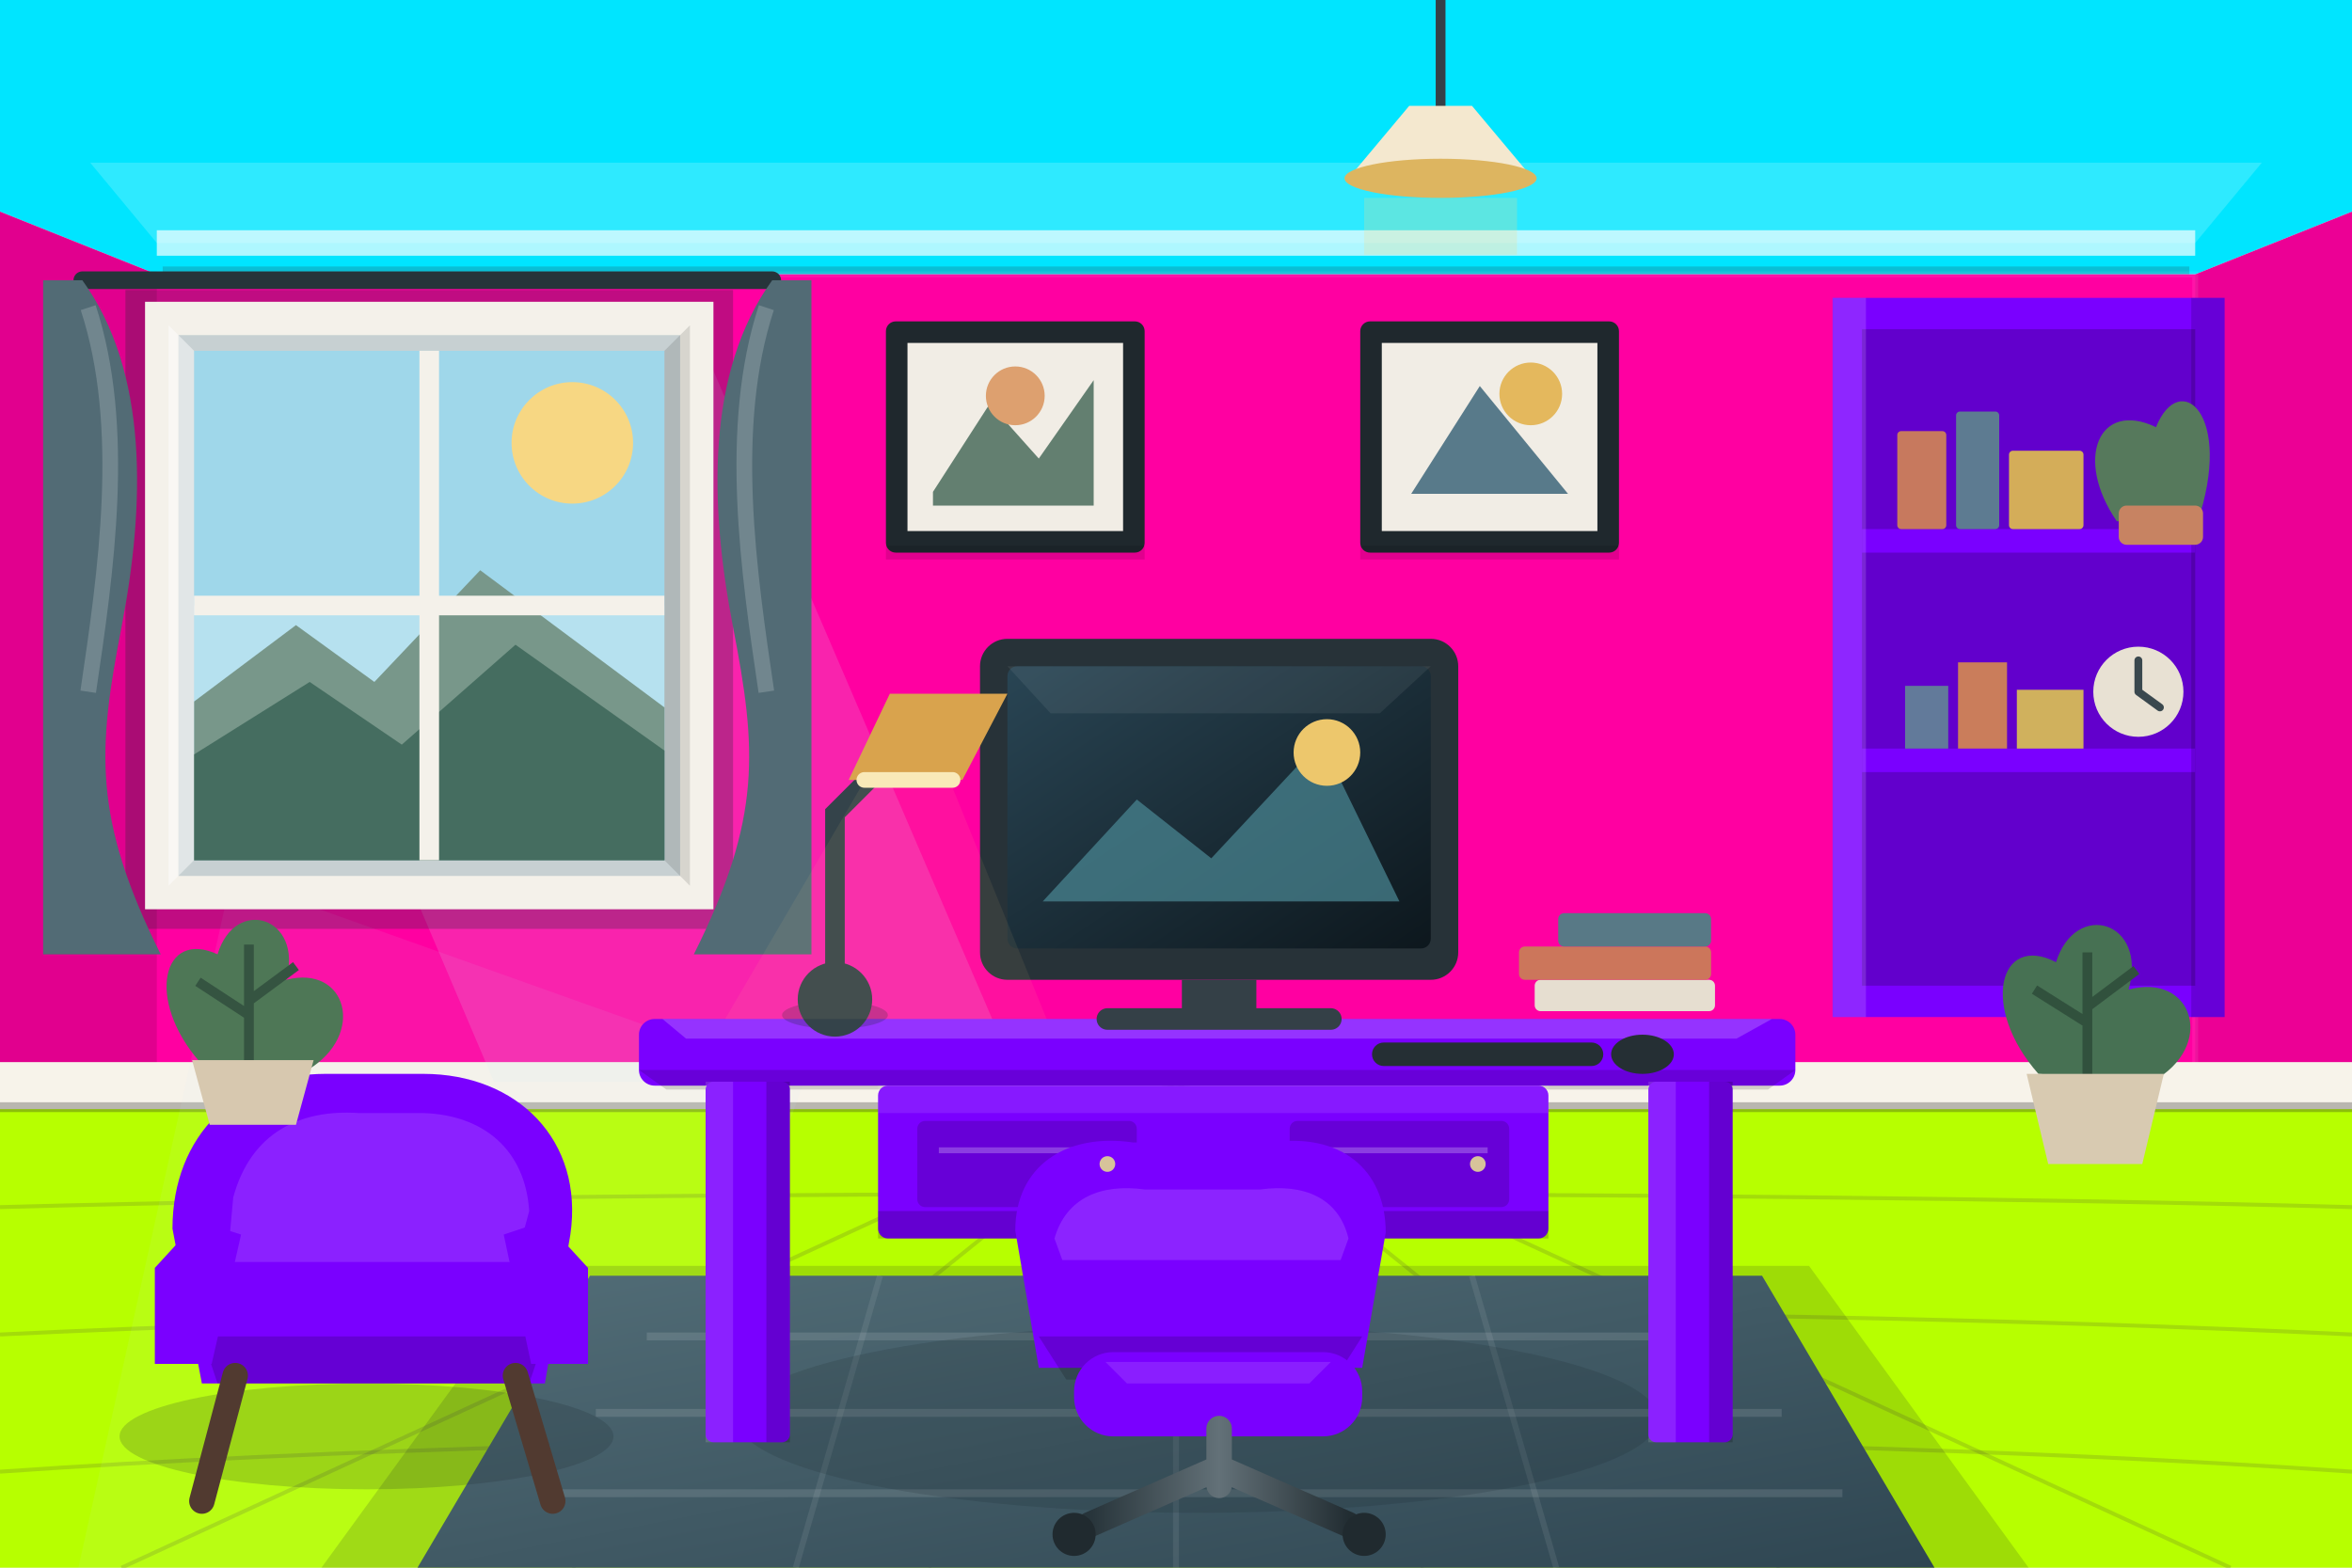
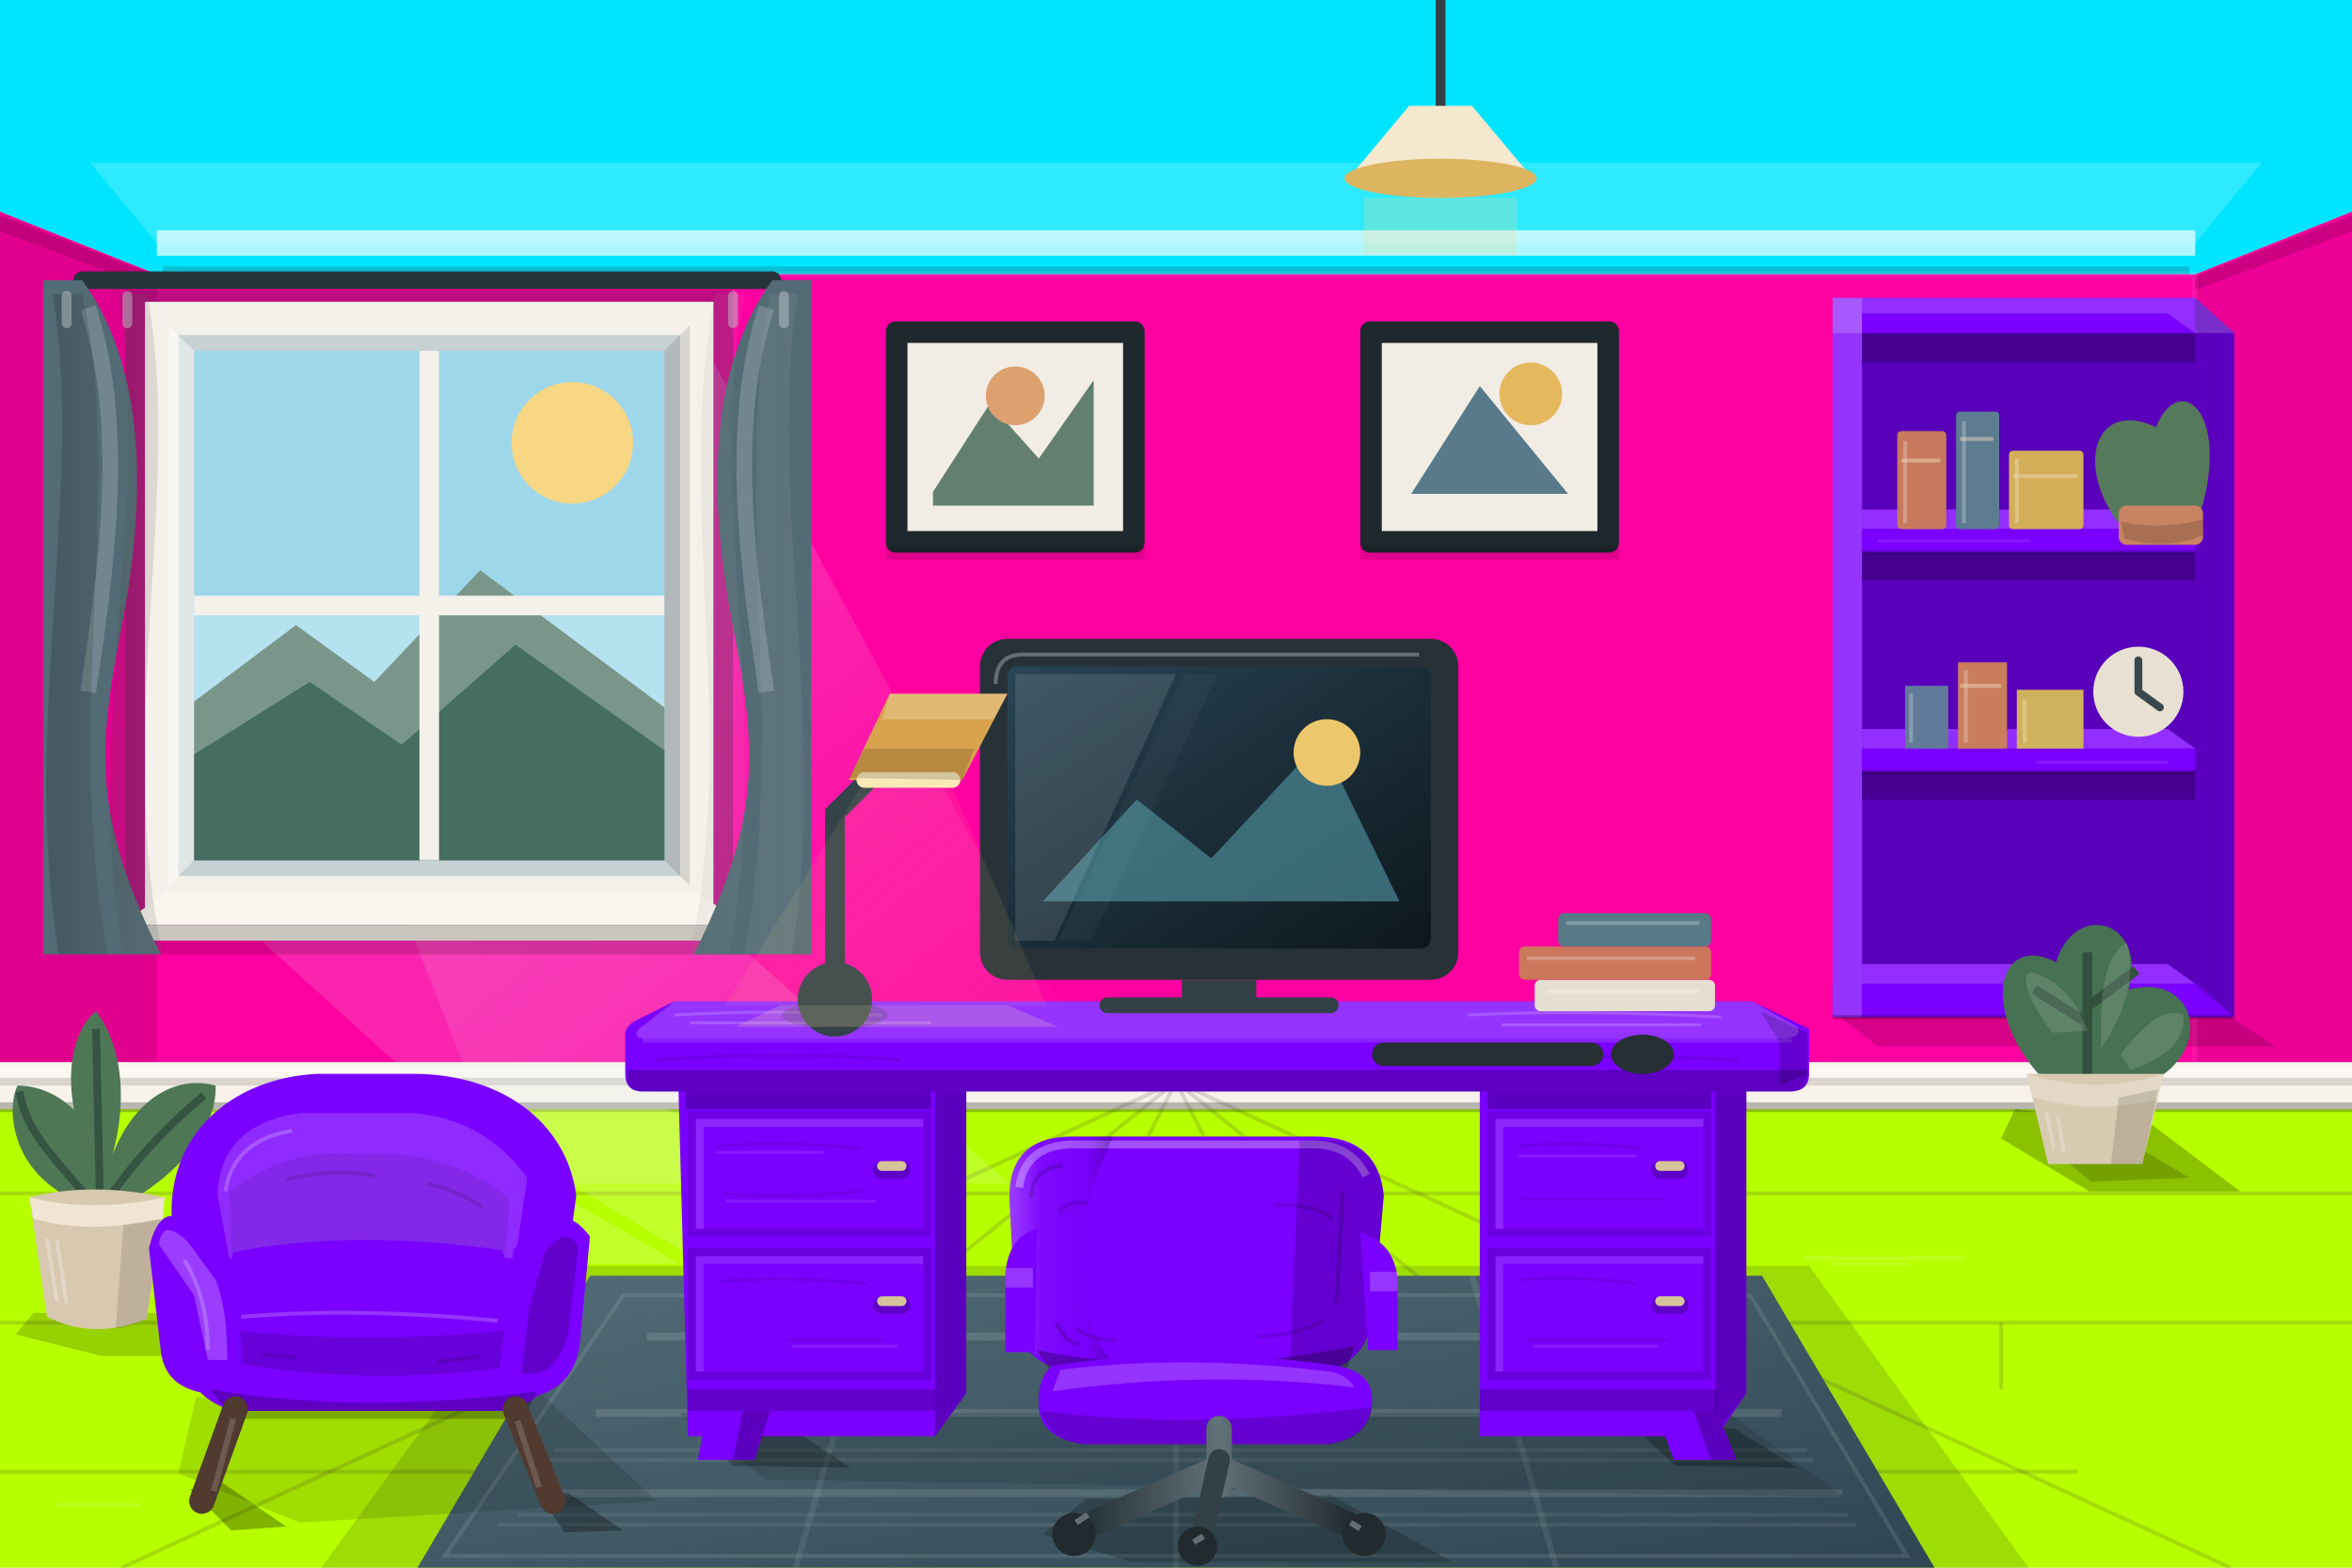
<svg xmlns="http://www.w3.org/2000/svg" width="1200" height="800" viewBox="0 0 1200 800">
  <defs>
    <linearGradient id="study-window-sky" x1="0" y1="0" x2="0" y2="1">
      <stop offset="0" stop-color="#9FD7EA" />
      <stop offset="1" stop-color="#DCEFF1" />
    </linearGradient>
    <linearGradient id="study-rug" x1="0" y1="0" x2="1" y2="1">
      <stop offset="0" stop-color="#526D77" />
      <stop offset="1" stop-color="#2F4652" />
    </linearGradient>
    <linearGradient id="study-screen" x1="0" y1="0" x2="1" y2="1">
      <stop offset="0" stop-color="#294554" />
      <stop offset="1" stop-color="#0D171D" />
    </linearGradient>
    <linearGradient id="study-metal" x1="0" y1="0" x2="1" y2="0">
      <stop offset="0" stop-color="#27343A" />
      <stop offset=".5" stop-color="#637178" />
      <stop offset="1" stop-color="#222D32" />
    </linearGradient>
+     <linearGradient id="study-daylight-falloff" x1="0" y1="0" x2="1" y2="1">
+       <stop offset="0" stop-color="#E6F5FA" stop-opacity=".29" />
+       <stop offset="1" stop-color="#E6F5FA" stop-opacity="0" />
+     </linearGradient>
+     <linearGradient id="study-curtain-volume" x1="0" y1="0" x2="1" y2="0">
+       <stop offset="0" stop-color="#000000" stop-opacity=".18" />
+       <stop offset=".35" stop-color="#FFFFFF" stop-opacity=".17" />
+       <stop offset=".7" stop-color="#000000" stop-opacity=".17" />
+       <stop offset="1" stop-color="#FFFFFF" stop-opacity=".06" />
+     </linearGradient>
+     <linearGradient id="study-upholstery-volume" x1="0" y1="0" x2="1" y2="0">
+       <stop offset="0" stop-color="#FFFFFF" stop-opacity=".24" />
+       <stop offset=".3" stop-color="#FFFFFF" stop-opacity=".04" />
+       <stop offset=".75" stop-color="#000000" stop-opacity=".02" />
+       <stop offset="1" stop-color="#000000" stop-opacity=".25" />
+     </linearGradient>
  </defs>
-   <g id="study-room-shell">
+   <g id="study-architecture-depth">
    <g id="surface-ceiling">
      <path d="M0 0H1200V108L1120 140H80L0 108Z" fill="#00E5FF" />
    </g>
    <path d="M46 83H1154L1120 124H80Z" fill="#FFFFFF" fill-opacity=".18" />
    <path d="M80 124H1120" stroke="#FFFFFF" stroke-opacity=".68" stroke-width="13" />
    <path d="M83 138H1117" stroke="#2B3940" stroke-opacity=".22" stroke-width="4" />
    <g id="surface-wall">
      <path d="M0 108L80 140H1120L1200 108V552H0Z" fill="#FF00A1" />
    </g>
    <path d="M0 108L80 140V552H0Z" fill="#000000" fill-opacity=".12" />
    <path d="M1200 108L1120 140V552H1200Z" fill="#000000" fill-opacity=".075" />
    <path d="M80 140H1120V552" fill="none" stroke="#FFFFFF" stroke-opacity=".08" stroke-width="3" />
    <g id="surface-floor">
      <path d="M0 552H1200V800H0Z" fill="#B7FF00" />
    </g>
    <path d="M0 542H1200V566H0Z" fill="#F7F3EA" />
    <path d="M0 565H1200" stroke="#2B2725" stroke-opacity=".30" stroke-width="5" />
    <g fill="none" stroke="#4A403A" stroke-opacity=".18" stroke-width="2">
      <path d="M600 552L62 800" />
      <path d="M600 552L292 800" />
      <path d="M600 552L474 800" />
      <path d="M600 552L726 800" />
      <path d="M600 552L908 800" />
      <path d="M600 552L1138 800" />
-       <path d="M0 616C330 607 870 607 1200 616" />
-       <path d="M0 681C330 665 870 665 1200 681" />
-       <path d="M0 751C330 728 870 728 1200 751" />
-     </g>
-   </g>
-   <path d="M88 166H354L520 552H252Z" fill="#D9EEF4" fill-opacity=".15" />
-   <path d="M118 448L410 552L324 800H40Z" fill="#CDE7EE" fill-opacity=".08" />
+       <path d="M0 609H1200M0 675H1200M0 751H1060" />
+       <path d="M183 609V640M361 675V710M831 609V637M1021 675V709" />
+     </g>
+     <path d="M0 544H1200V550H0Z" fill="#FFFFFF" fill-opacity=".45" />
+     <path d="M0 550H1200V554H0Z" fill="#000000" fill-opacity=".12" />
+     <path d="M16 583L159 583M58 586L131 586M920 642L1003 642M934 645L974 645M29 768L72 768" fill="none" stroke="#FFFFFF" stroke-opacity=".12" stroke-width="2" />
+     <path d="M0 110L80 141V148L0 118ZM1120 141L1200 110V118L1120 148Z" fill="#000000" fill-opacity=".14" />
+   </g>
+   <g id="study-daylight">
+     <path d="M88 166H354L557 542H236Z" fill="url(#study-daylight-falloff)" />
+     <path d="M99 449L339 449L515 604L270 604Z" fill="#E6F5FA" fill-opacity=".15" />
+     <path d="M98 566H211L347 645H189ZM227 566H341L481 645H359Z" fill="#FFFFFF" fill-opacity=".17" />
+     <path d="M205 659L331 659L540 800H369ZM347 659L474 659L691 800H522Z" fill="#E0F1F6" fill-opacity=".11" />
+   </g>
  <g id="study-window">
    <path d="M64 148H374V474H64Z" fill="#1E2C33" fill-opacity=".28" />
    <path d="M74 154H364V464H74Z" fill="#F4F1EA" />
    <path d="M91 171H347V447H91Z" fill="#C7D0D2" />
    <path d="M99 179H339V439H99Z" fill="#9FD7EA" />
    <path d="M99 309H339V439H99Z" fill="#FFFFFF" fill-opacity=".24" />
    <circle cx="292" cy="226" r="31" fill="#F7D783" />
    <path d="M99 358L151 319L191 348L245 291L339 361V439H99Z" fill="#78978A" />
    <path d="M99 385L158 348L205 380L263 329L339 383V439H99Z" fill="#456D60" />
    <path d="M219 179V439M99 309H339" stroke="#F4F1EA" stroke-width="10" />
    <path d="M86 166L99 179V439L86 452Z" fill="#FFFFFF" fill-opacity=".46" />
    <path d="M352 166L339 179V439L352 452Z" fill="#000000" fill-opacity=".12" />
+     <path d="M85 455H355L380 472H62Z" fill="#F9F6EE" />
+     <path d="M62 472H380V480H62Z" fill="#C8C6BE" />
+     <path d="M62 480H380L390 487H72Z" fill="#000000" fill-opacity=".16" />
    <path d="M42 143H394" stroke="#26343A" stroke-width="9" stroke-linecap="round" />
    <path d="M42 143C76 190 74 258 62 320S47 417 82 487H22V143Z" fill="#526B75" />
    <path d="M394 143C360 190 362 258 374 320S389 417 354 487H414V143Z" fill="#526B75" />
    <path d="M45 157C65 218 54 292 45 353M391 157C371 218 382 292 391 353" fill="none" stroke="#FFFFFF" stroke-opacity=".18" stroke-width="8" />
+     <path d="M27 150H42C64 251 32 366 55 487H30C11 370 43 250 27 150ZM60 150H75C94 247 58 370 83 487H63C42 375 79 247 60 150ZM365 150H380C359 251 395 366 372 487H352C377 373 344 252 365 150ZM393 150H407C391 250 423 370 404 487H380C401 369 374 249 393 150Z" fill="url(#study-curtain-volume)" />
+     <path d="M34 151V165M65 151V165M374 151V165M400 151V165" stroke="#BBC9CA" stroke-opacity=".48" stroke-width="5" stroke-linecap="round" />
  </g>
  <g id="study-wall-art">
    <rect x="452" y="164" width="132" height="118" rx="5" fill="#1F282D" />
    <rect x="463" y="175" width="110" height="96" fill="#F1EDE5" />
    <path d="M476 251L505 206L530 234L558 194V258H476Z" fill="#637F70" />
    <circle cx="518" cy="202" r="15" fill="#DDA06F" />
    <rect x="694" y="164" width="132" height="118" rx="5" fill="#1F282D" />
    <rect x="705" y="175" width="110" height="96" fill="#F1EDE5" />
    <path d="M720 252L755 197L800 252Z" fill="#587A8A" />
    <circle cx="781" cy="201" r="16" fill="#E4B85D" />
    <path d="M452 282H584M694 282H826" stroke="#000000" stroke-opacity=".12" stroke-width="7" />
  </g>
+   <g id="study-floor-planter">
+     <path d="M17 670H79L121 692H52L8 681Z" fill="#000000" fill-opacity=".18" />
+     <path d="M45 615C5 602 3 565 9 554C34 554 54 579 52 603C30 566 33 529 49 516C66 539 64 573 54 600C64 562 89 548 110 554C111 580 83 606 58 617Z" fill="#4E7756" />
+     <path d="M49 616C26 589 13 577 10 557M51 614L49 525M53 615Q74 584 104 559" fill="none" stroke="#355441" stroke-width="4" />
+     <path d="M15 611Q47 603 84 611L75 673Q48 684 24 672Z" fill="#D7C8AF" />
+     <path d="M15 611Q47 619 84 611L83 622Q46 630 17 622Z" fill="#F0E5D2" />
+     <path d="M63 625L82 622L75 673Q65 678 59 678Z" fill="#000000" fill-opacity=".12" />
+     <path d="M24 632L29 664M29 633L34 665" stroke="#FFFFFF" stroke-opacity=".28" stroke-width="2" />
+   </g>
  <g id="study-rug-underlay">
    <path d="M276 646H923L1035 800H164Z" fill="#1B252B" fill-opacity=".16" />
    <path d="M301 651H899L987 800H213Z" fill="url(#study-rug)" />
    <path d="M330 682H881M304 721H909M276 762H940" stroke="#FFFFFF" stroke-opacity=".12" stroke-width="4" />
    <path d="M449 651L406 800M600 651V800M751 651L794 800" stroke="#FFFFFF" stroke-opacity=".08" stroke-width="3" />
-     <ellipse cx="611" cy="724" rx="235" ry="48" fill="#182228" fill-opacity=".16" />
-     <ellipse cx="187" cy="733" rx="126" ry="27" fill="#182228" fill-opacity=".18" />
+     <path d="M318 661H893L973 794H227Z" fill="none" stroke="#D9E2DF" stroke-opacity=".13" stroke-width="2" />
+     <path d="M283 740H922M274 745H925M264 773H943M254 778H947" stroke="#FFFFFF" stroke-opacity=".075" stroke-width="2" />
+   </g>
+   <g id="study-contact-shadows">
+     <path d="M346 721L882 721L941 764L391 755Z" fill="#000000" fill-opacity=".12" />
+     <path d="M356 729L404 729L434 749L374 748ZM834 729L885 729L917 749L855 748Z" fill="#000000" fill-opacity=".25" />
+     <path d="M100 713L277 712L335 766L153 777L91 752Z" fill="#000000" fill-opacity=".13" />
+     <path d="M97 760L114 757L146 779L118 781ZM274 761L290 762L318 781L288 782Z" fill="#000000" fill-opacity=".30" />
+     <path d="M554 765L679 763L741 797H577L532 783Z" fill="#000000" fill-opacity=".20" />
+     <path d="M1028 566L1098 574L1143 608L1066 608L1021 581Z" fill="#000000" fill-opacity=".24" />
+     <path d="M1043 584L1095 588L1117 601L1067 603Z" fill="#000000" fill-opacity=".17" />
+     <path d="M936 517H1135L1161 534H958Z" fill="#000000" fill-opacity=".16" />
  </g>
  <g id="surface-furniture">
-     <path d="M935 152H1135V519H935Z" fill="#7A00FF" />
-     <path d="M950 168H1120V503H950Z" fill="#000000" fill-opacity=".20" />
-     <path d="M950 270H1120V282H950ZM950 382H1120V394H950Z" fill="#7A00FF" />
-     <path d="M935 152H952V519H935Z" fill="#FFFFFF" fill-opacity=".15" />
-     <path d="M1118 152H1135V519H1118Z" fill="#000000" fill-opacity=".16" />
-     <rect x="326" y="520" width="590" height="34" rx="8" fill="#7A00FF" />
-     <path d="M338 520H904L886 530H350Z" fill="#FFFFFF" fill-opacity=".20" />
-     <path d="M326 546H916L902 556H340Z" fill="#000000" fill-opacity=".15" />
-     <rect x="448" y="554" width="342" height="78" rx="5" fill="#7A00FF" />
-     <path d="M448 554H790V568H448Z" fill="#FFFFFF" fill-opacity=".10" />
-     <path d="M448 618H790V632H448Z" fill="#000000" fill-opacity=".18" />
-     <rect x="360" y="552" width="43" height="184" rx="4" fill="#7A00FF" />
-     <path d="M360 552H374V736H360Z" fill="#FFFFFF" fill-opacity=".13" />
-     <path d="M391 552H403V736H391Z" fill="#000000" fill-opacity=".18" />
-     <rect x="841" y="552" width="43" height="184" rx="4" fill="#7A00FF" />
-     <path d="M841 552H855V736H841Z" fill="#FFFFFF" fill-opacity=".13" />
-     <path d="M872 552H884V736H872Z" fill="#000000" fill-opacity=".18" />
-     <rect x="468" y="572" width="112" height="44" rx="4" fill="#000000" fill-opacity=".16" />
-     <rect x="658" y="572" width="112" height="44" rx="4" fill="#000000" fill-opacity=".16" />
-     <path d="M479 587H569M669 587H759" stroke="#FFFFFF" stroke-opacity=".24" stroke-width="3" />
-     <path d="M518 628C518 595 544 578 578 583H649C683 578 707 596 707 629L695 698H530Z" fill="#7A00FF" />
-     <path d="M538 632C544 611 562 604 584 607H643C665 604 683 611 688 632L684 643H542Z" fill="#FFFFFF" fill-opacity=".14" />
-     <path d="M530 682H695L681 704H544Z" fill="#000000" fill-opacity=".17" />
-     <rect x="548" y="690" width="147" height="43" rx="20" fill="#7A00FF" />
-     <path d="M564 695H679L668 706H575Z" fill="#FFFFFF" fill-opacity=".12" />
-     <path d="M88 627C88 579 121 548 166 548H216C264 548 298 582 291 630L278 706H103Z" fill="#7A00FF" />
-     <path d="M119 611C128 578 153 566 183 568H216C247 569 268 587 270 618L263 644H116Z" fill="#FFFFFF" fill-opacity=".13" />
-     <path d="M103 682H278L270 706H111Z" fill="#000000" fill-opacity=".17" />
-     <path d="M101 623L79 647V696H108L123 630ZM278 623L300 647V696H271L257 630Z" fill="#7A00FF" />
+     <g id="study-editable-shelving">
+       <path d="M935 152H1120L1140 170V519H935Z" fill="#7A00FF" />
+       <path d="M950 170H1120V502H950Z" fill="#000000" fill-opacity=".27" />
+       <path d="M950 170H1120V185H950ZM950 282H1120V296H950ZM950 394H1120V408H950Z" fill="#000000" fill-opacity=".22" />
+       <path d="M950 260H1106L1120 270H950ZM950 372H1106L1120 382H950ZM950 492H1106L1120 502H950Z" fill="#7A00FF" />
+       <path d="M950 260H1106L1120 270H950ZM950 372H1106L1120 382H950ZM950 492H1106L1120 502H950Z" fill="#FFFFFF" fill-opacity=".18" />
+       <path d="M950 270H1120V282H950ZM950 382H1120V394H950ZM935 502H1140V519H935Z" fill="#7A00FF" />
+       <path d="M935 152H950V519H935Z" fill="#FFFFFF" fill-opacity=".20" />
+       <path d="M1120 152L1140 170V519L1120 502Z" fill="#000000" fill-opacity=".25" />
+       <path d="M935 152H1120L1140 170H1120L1106 160H950V170H935Z" fill="#FFFFFF" fill-opacity=".18" />
+       <path d="M950 282H1120M950 394H1120M935 519H1140" stroke="#000000" stroke-opacity=".25" stroke-width="2" />
+     </g>
+     <g id="study-editable-desk">
+       <path d="M346 550H493V711L477 733H351Z" fill="#7A00FF" />
+       <path d="M755 550H891V711L876 733H755Z" fill="#7A00FF" />
+       <path d="M477 550H493V711L477 733ZM875 550H891V711L875 733Z" fill="#000000" fill-opacity=".25" />
+       <path d="M350 554H475V566H350ZM759 554H873V566H759Z" fill="#000000" fill-opacity=".25" />
+       <path d="M351 567H475V631H351ZM759 567H873V631H759Z" fill="#000000" fill-opacity=".11" />
+       <path d="M355 571H471V627H355ZM763 571H869V627H763Z" fill="#7A00FF" />
+       <path d="M355 571H471V575H359V627H355ZM763 571H869V575H767V627H763Z" fill="#FFFFFF" fill-opacity=".15" />
+       <path d="M351 637H475V704H351ZM759 637H873V704H759Z" fill="#000000" fill-opacity=".15" />
+       <path d="M355 641H471V700H355ZM763 641H869V700H763Z" fill="#7A00FF" />
+       <path d="M355 641H471V645H359V700H355ZM763 641H869V645H767V700H763Z" fill="#FFFFFF" fill-opacity=".13" />
+       <path d="M351 709H477V720H351ZM755 709H876V720H755Z" fill="#000000" fill-opacity=".20" />
+       <path d="M361 720H393L385 745H356ZM845 720H876L886 745H854Z" fill="#7A00FF" />
+       <path d="M379 720H393L385 745H374ZM864 720H876L886 745H873Z" fill="#000000" fill-opacity=".25" />
+       <path d="M344 511H894L923 525V548Q923 557 913 557H328Q319 557 319 548V528Q319 523 326 520Z" fill="#7A00FF" />
+       <path d="M344 511H894L917 524Q920 529 911 530H330Q322 530 326 525Z" fill="#FFFFFF" fill-opacity=".20" />
+       <path d="M320 546H922V549Q922 557 913 557H328Q320 557 320 549Z" fill="#000000" fill-opacity=".24" />
+       <path d="M328 531H914" stroke="#FFFFFF" stroke-opacity=".13" stroke-width="2" />
+       <path d="M898 516L922 527V548L908 554V532Z" fill="#000000" fill-opacity=".18" />
+     </g>
+     <g id="study-editable-office-chair">
+       <path d="M515 611Q515 580 547 580H671Q703 580 706 610L701 668Q699 694 676 700H545Q520 695 518 671Z" fill="#7A00FF" />
+       <path d="M520 606Q523 584 548 584H670Q689 584 697 600" fill="none" stroke="#FFFFFF" stroke-opacity=".31" stroke-width="4" />
+       <path d="M515 611Q515 580 547 580H568Q551 614 551 644Q551 676 568 696H545Q520 695 518 671Z" fill="url(#study-upholstery-volume)" />
+       <path d="M663 582H671Q703 580 706 610L701 668Q699 694 676 700H658Z" fill="#000000" fill-opacity=".18" />
+       <path d="M529 689Q603 704 691 687L684 709H542Z" fill="#000000" fill-opacity=".28" />
+       <path d="M537 697Q608 686 682 697Q701 700 700 716Q699 734 677 737H553Q531 734 530 718Q529 703 537 697Z" fill="#7A00FF" />
+       <path d="M541 699Q606 691 679 700Q688 702 691 708Q615 699 537 710Z" fill="#FFFFFF" fill-opacity=".20" />
+       <path d="M531 720Q608 730 700 718Q698 735 677 737H553Q535 735 531 720Z" fill="#000000" fill-opacity=".18" />
+       <path d="M529 627Q515 631 513 649V690H528ZM694 629Q711 634 713 652V689H698Z" fill="#7A00FF" />
+       <path d="M513 647H527V657H513ZM699 649H713V659H699Z" fill="#FFFFFF" fill-opacity=".21" />
+       <path d="M526 611Q527 596 542 595M539 675Q543 685 551 686M685 608L682 665" fill="none" stroke="#000000" stroke-opacity=".16" stroke-width="2" />
+     </g>
+     <g id="study-editable-reading-chair">
+       <path d="M88 627C83 580 118 550 162 548H211C255 548 289 572 294 610L283 694Q279 716 258 720H119Q96 713 94 692Z" fill="#7A00FF" />
+       <path d="M111 610Q112 574 153 568H211Q247 571 269 601L263 642H117Z" fill="#FFFFFF" fill-opacity=".17" />
+       <path d="M117 608Q148 585 183 589Q229 586 260 612L258 639H118Z" fill="#000000" fill-opacity=".09" />
+       <path d="M119 639Q180 627 256 638L270 671H110Z" fill="#7A00FF" />
+       <path d="M111 666Q181 655 270 666L269 696Q191 709 110 694Z" fill="#7A00FF" />
+       <path d="M111 678Q185 687 269 678V696Q191 709 110 694Z" fill="#000000" fill-opacity=".15" />
+       <path d="M109 639Q84 603 76 637L82 689Q84 708 105 711H125L121 664Q119 650 109 639ZM262 638Q284 608 301 631L296 684Q294 706 275 712H253L259 665Z" fill="#7A00FF" />
+       <path d="M81 635Q83 621 96 634L110 653Q116 668 116 694H106L99 661Z" fill="#FFFFFF" fill-opacity=".24" />
+       <path d="M278 639Q289 625 295 636L290 680Q285 699 273 701H266L270 668Z" fill="#000000" fill-opacity=".20" />
+       <path d="M107 709Q183 722 274 710L267 724H119Z" fill="#000000" fill-opacity=".24" />
+       <path d="M115 608Q119 582 149 577M123 672Q182 667 254 674M94 643Q106 662 106 689" fill="none" stroke="#FFFFFF" stroke-opacity=".21" stroke-width="2" />
+     </g>
  </g>
  <g id="study-furniture-hardware">
-     <circle cx="565" cy="594" r="4" fill="#D7C39A" />
-     <circle cx="754" cy="594" r="4" fill="#D7C39A" />
+     <path d="M450 597H460M450 666H460M847 597H857M847 666H857" stroke="#000000" stroke-opacity=".22" stroke-width="9" stroke-linecap="round" />
+     <path d="M450 595H460M450 664H460M847 595H857M847 664H857" stroke="#D7C39A" stroke-width="5" stroke-linecap="round" />
    <path d="M622 729V758M622 749L556 778M622 749L688 778" stroke="url(#study-metal)" stroke-width="13" stroke-linecap="round" />
    <circle cx="548" cy="783" r="11" fill="#202A2F" />
    <circle cx="696" cy="783" r="11" fill="#202A2F" />
-     <path d="M120 702L103 766M263 702L282 766" stroke="#513A30" stroke-width="13" stroke-linecap="round" />
+     <path d="M622 745L613 785" stroke="#344047" stroke-width="11" stroke-linecap="round" />
+     <circle cx="611" cy="789" r="10" fill="#202A2F" />
+     <path d="M549 777L555 773M689 777L694 780M614 784L609 787" stroke="#A9B3B4" stroke-opacity=".5" stroke-width="3" />
+     <path d="M120 719L103 766M263 719L282 766" stroke="#513A30" stroke-width="13" stroke-linecap="round" />
+     <path d="M119 724L109 761M264 725L275 759" stroke="#FFFFFF" stroke-opacity=".16" stroke-width="3" />
+   </g>
+   <g id="study-material-cues">
+     <path d="M344 518Q395 515 450 518M352 522L475 522M749 518Q803 515 878 519M766 523H868" fill="none" stroke="#FFFFFF" stroke-opacity=".18" stroke-width="1.5" />
+     <path d="M335 541Q398 536 460 541M729 542Q813 537 887 541M366 585Q399 582 439 586M369 609Q399 612 439 608M367 654Q399 651 442 655M402 684L451 684M774 585Q805 582 837 586M777 612L849 612M776 653Q806 651 835 655M779 684L851 684" fill="none" stroke="#000000" stroke-opacity=".10" stroke-width="1.5" />
+     <path d="M365 588H420M370 613H447M404 687H458M774 590H835M782 687H846M958 276H1036M1039 389H1106" fill="none" stroke="#FFFFFF" stroke-opacity=".10" stroke-width="1.5" />
+     <path d="M540 618Q548 612 555 614M650 615Q670 614 680 622M549 678Q557 684 569 684M642 682Q664 681 675 674" fill="none" stroke="#000000" stroke-opacity=".12" stroke-width="2" />
+     <path d="M146 602Q168 596 191 600M218 604Q235 608 246 616M134 691L151 693M223 695L245 692" fill="none" stroke="#000000" stroke-opacity=".12" stroke-width="2" />
  </g>
  <g id="study-computer">
    <rect x="500" y="326" width="244" height="174" rx="14" fill="#273238" />
    <rect x="514" y="340" width="216" height="144" rx="5" fill="url(#study-screen)" />
    <path d="M532 460L580 408L618 438L674 378L714 460Z" fill="#4A8793" fill-opacity=".72" />
    <circle cx="677" cy="384" r="17" fill="#EDC76C" />
-     <path d="M514 340H730L704 364H536Z" fill="#FFFFFF" fill-opacity=".07" />
-     <rect x="603" y="500" width="38" height="18" fill="#344047" />
-     <path d="M565 520H679" stroke="#344047" stroke-width="11" stroke-linecap="round" />
+     <path d="M518 344H600L538 480H518Z" fill="#FFFFFF" fill-opacity=".11" />
+     <path d="M604 344H621L557 480H540Z" fill="#FFFFFF" fill-opacity=".035" />
+     <path d="M508 349Q508 334 522 334H724" fill="none" stroke="#FFFFFF" stroke-opacity=".29" stroke-width="2" />
+     <rect x="603" y="500" width="38" height="12" fill="#344047" />
+     <path d="M565 513H679" stroke="#344047" stroke-width="8" stroke-linecap="round" />
    <rect x="700" y="532" width="118" height="12" rx="6" fill="#252F34" />
    <ellipse cx="838" cy="538" rx="16" ry="10" fill="#252F34" />
  </g>
-   <g id="study-task-light">
+   <g id="study-practical-light">
    <ellipse cx="426" cy="518" rx="27" ry="7" fill="#1F292E" fill-opacity=".24" />
    <circle cx="426" cy="510" r="19" fill="#34434A" />
    <path d="M426 495V415L470 371" fill="none" stroke="#34434A" stroke-width="10" stroke-linecap="round" />
    <path d="M454 354H514L491 398H433Z" fill="#D9A34D" />
    <path d="M441 398H486" stroke="#F9E9B8" stroke-width="8" stroke-linecap="round" />
-     <path d="M439 402L370 520H534L486 402Z" fill="#FFD98B" fill-opacity=".075" />
+     <path d="M439 402L370 513H534L486 402Z" fill="#FFD98B" fill-opacity=".09" />
+     <path d="M398 513H514L540 524H375Z" fill="#FFE6A2" fill-opacity=".20" />
+     <path d="M454 354H514L507 367H450Z" fill="#FFFFFF" fill-opacity=".23" />
+     <path d="M433 397L441 382H497L491 398Z" fill="#000000" fill-opacity=".16" />
  </g>
  <g id="study-shelf-decor">
    <rect x="968" y="220" width="25" height="50" rx="2" fill="#C7795E" />
    <rect x="998" y="210" width="22" height="60" rx="2" fill="#5D7B91" />
    <rect x="1025" y="230" width="38" height="40" rx="2" fill="#D4AD59" />
    <path d="M1080 266C1058 234 1071 204 1100 218C1112 188 1140 211 1121 267Z" fill="#56795C" />
    <rect x="1081" y="258" width="43" height="20" rx="4" fill="#C78362" />
    <rect x="972" y="350" width="22" height="32" fill="#627A9A" />
    <rect x="999" y="338" width="25" height="44" fill="#CA7D5B" />
    <rect x="1029" y="352" width="34" height="30" fill="#D0B15D" />
    <circle cx="1091" cy="353" r="23" fill="#E8E1D3" />
    <path d="M1091 353V337M1091 353L1102 361" stroke="#3A484E" stroke-width="4" stroke-linecap="round" />
+     <path d="M972 225V267M1002 215V267M1029 234V267M975 354V379M1003 342V379M1033 357V379" stroke="#FFFFFF" stroke-opacity=".25" stroke-width="2" />
+     <path d="M970 235H990M1000 224H1017M1027 243H1060M1000 350H1021" stroke="#EBD9B7" stroke-opacity=".48" stroke-width="2" />
+     <path d="M1082 266Q1100 271 1124 265V273Q1106 281 1084 275Z" fill="#000000" fill-opacity=".15" />
  </g>
  <g id="study-plants-and-books">
    <rect x="783" y="500" width="92" height="16" rx="3" fill="#E6DED0" />
    <rect x="775" y="483" width="98" height="17" rx="3" fill="#CC765B" />
    <rect x="795" y="466" width="78" height="17" rx="3" fill="#587986" />
-     <path d="M102 542C74 510 83 474 111 487C120 457 155 468 146 500C177 492 187 528 157 546Z" fill="#4E7756" />
-     <path d="M127 543V482M127 518L101 501M128 510L151 493" stroke="#355441" stroke-width="5" />
-     <path d="M98 541H160L151 574H107Z" fill="#D7C8AF" />
    <path d="M1040 548C1010 514 1020 476 1049 491C1059 459 1096 470 1086 505C1119 496 1131 534 1098 552Z" fill="#477153" />
    <path d="M1065 550V486M1065 522L1038 505M1066 513L1090 495" stroke="#31513D" stroke-width="5" />
    <path d="M1034 548H1104L1093 594H1045Z" fill="#D8CAB1" />
+     <path d="M1034 548Q1069 559 1104 548L1101 561Q1069 569 1037 560Z" fill="#FFFFFF" fill-opacity=".26" />
+     <path d="M1081 560L1101 556L1093 594H1077Z" fill="#000000" fill-opacity=".13" />
+     <path d="M1044 568L1048 586M1050 570L1053 588" stroke="#FFFFFF" stroke-opacity=".23" stroke-width="2" />
+     <path d="M1047 527Q1028 500 1036 496Q1057 502 1065 526ZM1072 518Q1073 488 1085 481Q1092 505 1072 535ZM1082 538Q1102 512 1114 518Q1116 536 1087 546Z" fill="#FFFFFF" fill-opacity=".13" />
+     <path d="M799 471H867M779 489H865M789 506H867" stroke="#FFFFFF" stroke-opacity=".24" stroke-width="2" />
  </g>
  <g id="study-ceiling-light">
    <path d="M735 0V56" stroke="#354148" stroke-width="5" />
    <path d="M688 91L719 54H751L782 91Z" fill="#F4E8CF" />
    <ellipse cx="735" cy="91" rx="49" ry="10" fill="#DDB560" />
    <path d="M735 101V130" stroke="#F5D581" stroke-opacity=".23" stroke-width="78" />
  </g>
</svg>
